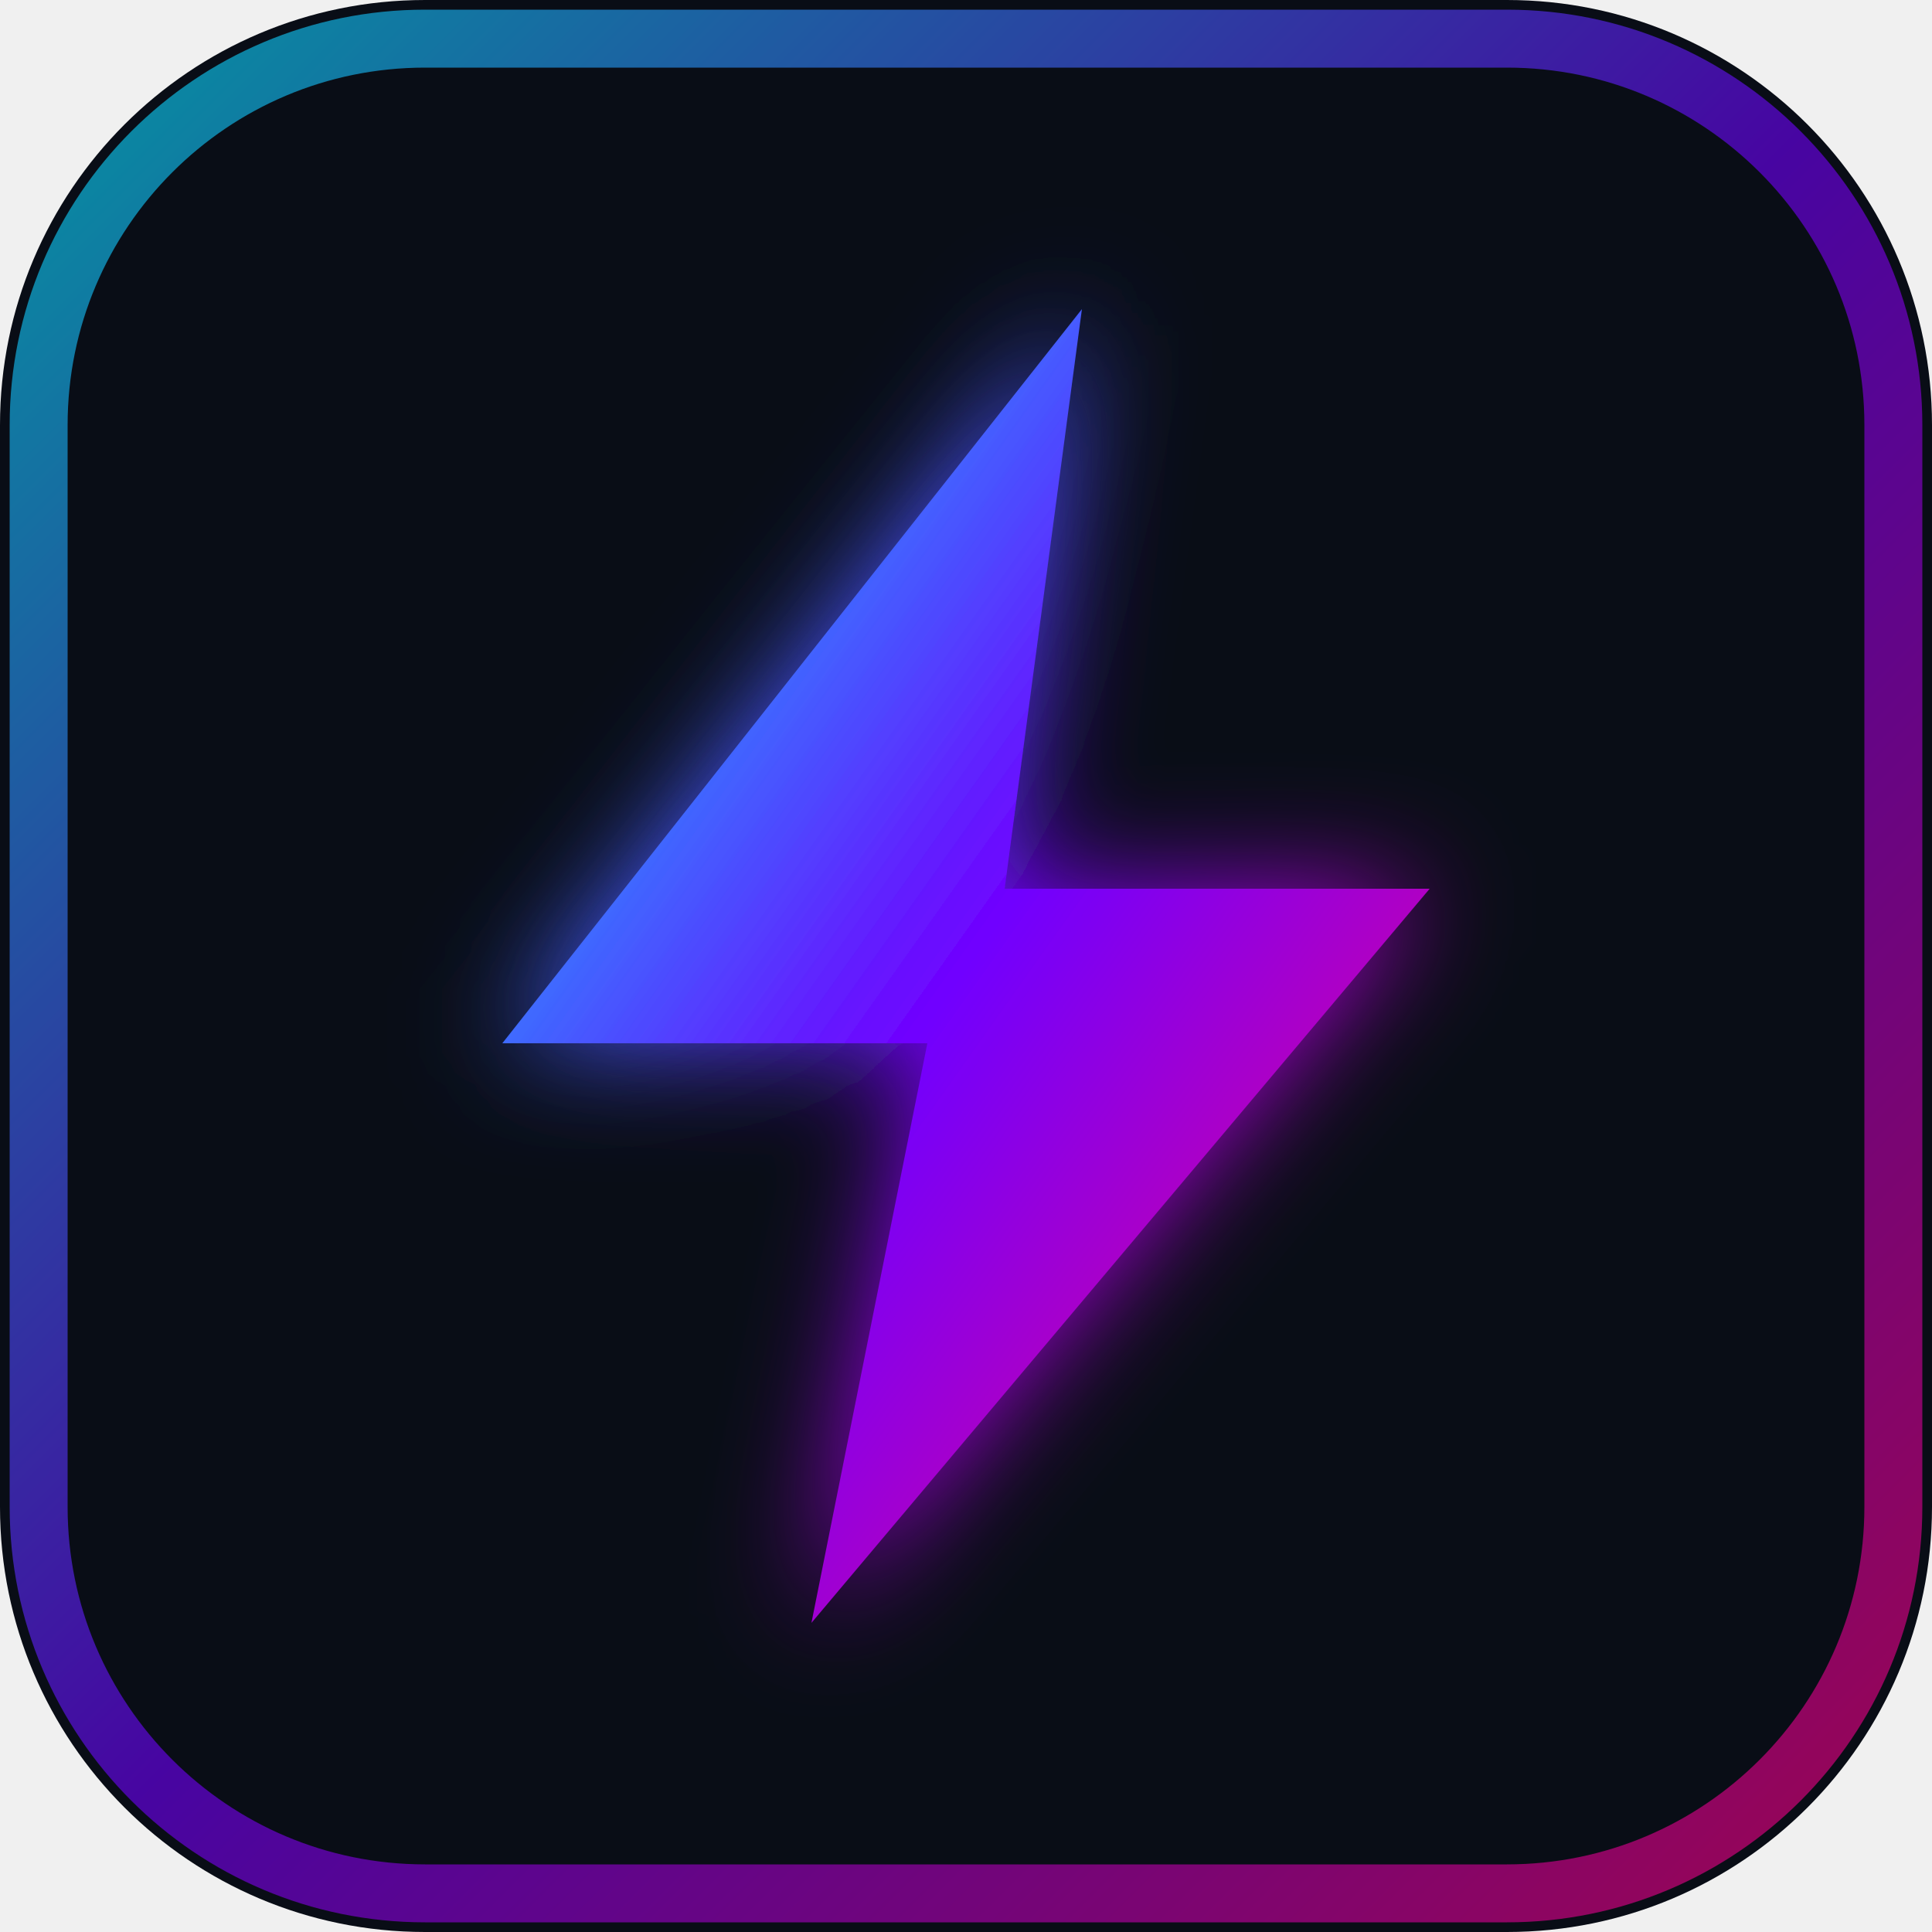
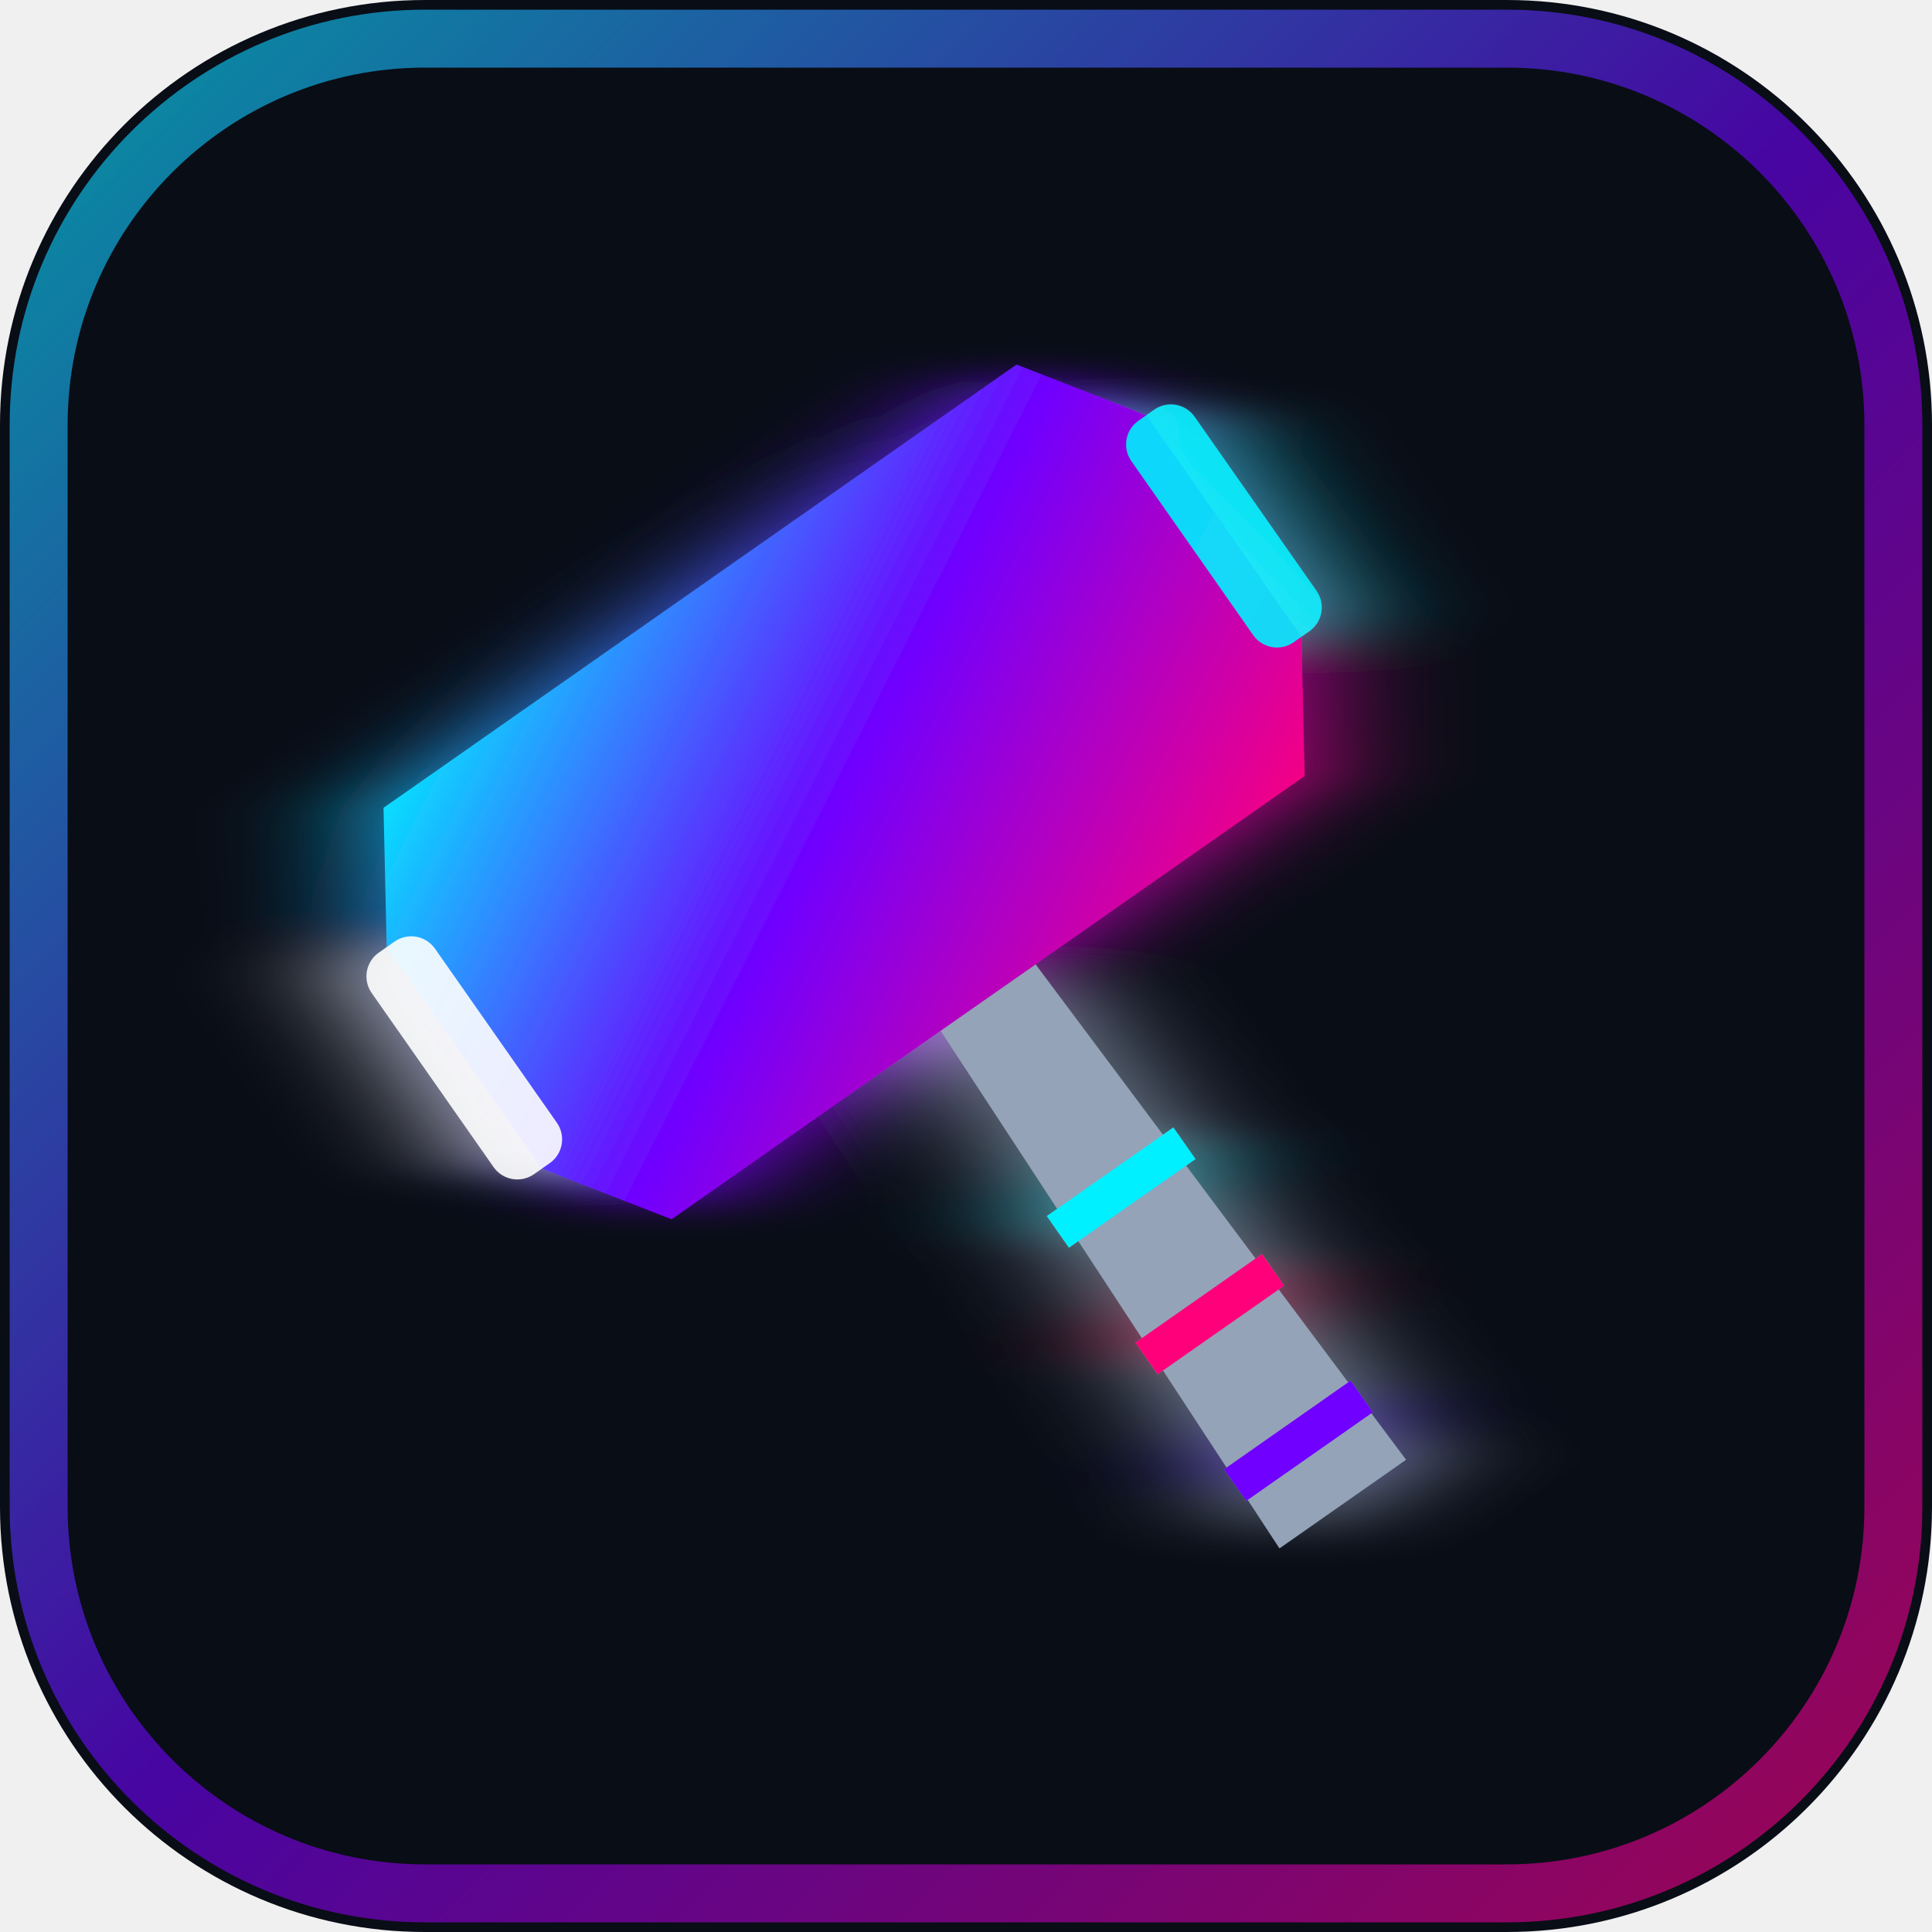
<svg xmlns="http://www.w3.org/2000/svg" viewBox="0 0 100 100">
  <defs>
-     <linearGradient id="cyberGrad" x1="0%" y1="0%" x2="100%" y2="100%">
+     <linearGradient id="hammerGrad" x1="0%" y1="0%" x2="100%" y2="100%">
      <stop offset="0%" stop-color="#00f0ff" />
      <stop offset="50%" stop-color="#7000ff" />
      <stop offset="100%" stop-color="#ff007a" />
    </linearGradient>
    <filter id="glow" x="-20%" y="-20%" width="140%" height="140%">
      <feGaussianBlur stdDeviation="3" result="blur" />
      <feMerge>
        <feMergeNode in="blur" />
        <feMergeNode in="SourceGraphic" />
      </feMerge>
    </filter>
  </defs>
  <rect width="100" height="100" rx="22" fill="#090d16" />
-   <rect x="2" y="2" width="96" height="96" rx="20" fill="none" stroke="url(#cyberGrad)" stroke-width="3" opacity="0.6" />
-   <path d="M56 16 L26 54 L48 54 L42 84 L74 46 L52 46 Z" fill="url(#cyberGrad)" filter="url(#glow)" />
+   <rect x="2" y="2" width="96" height="96" rx="20" fill="none" stroke="url(#hammerGrad)" stroke-width="3" opacity="0.6" />
+   <g transform="rotate(-35 50 50)" filter="url(#glow)">
+     <path d="M30 26 L70 26 L74 32 L74 46 L70 52 L30 52 L26 46 L26 32 Z" fill="url(#hammerGrad)" />
+     <rect x="24" y="32" width="4" height="14" rx="1.5" fill="#ffffff" opacity="0.9" />
+     <rect x="72" y="32" width="4" height="14" rx="1.5" fill="#00f0ff" opacity="0.9" />
+     <path d="M47 52 L53 52 L54 84 L46 84 Z" fill="#94a3b8" />
+     <line x1="46" y1="64" x2="54" y2="64" stroke="#00f0ff" stroke-width="2" />
+     <line x1="46" y1="72" x2="54" y2="72" stroke="#ff007a" stroke-width="2" />
+     <line x1="46" y1="80" x2="54" y2="80" stroke="#7000ff" stroke-width="2" />
+   </g>
</svg>
